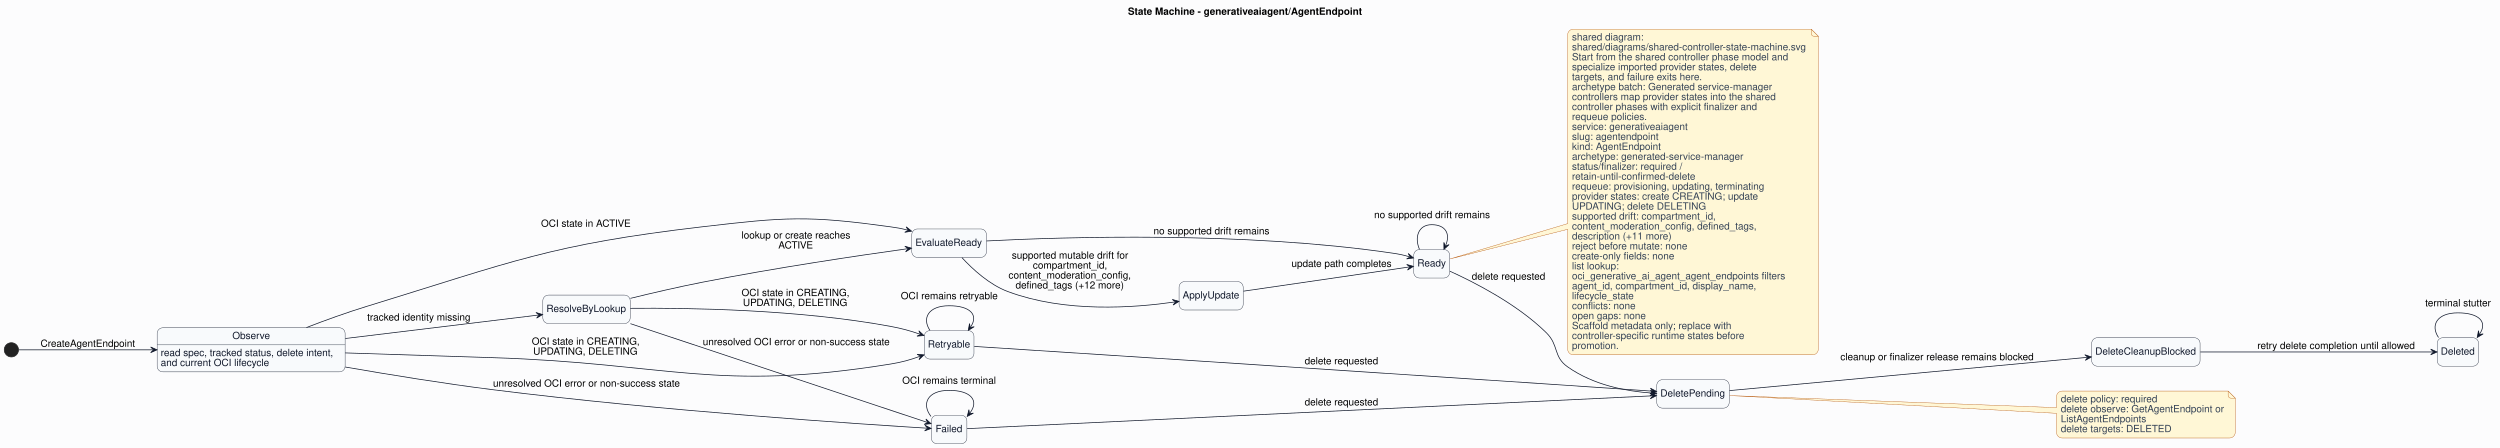
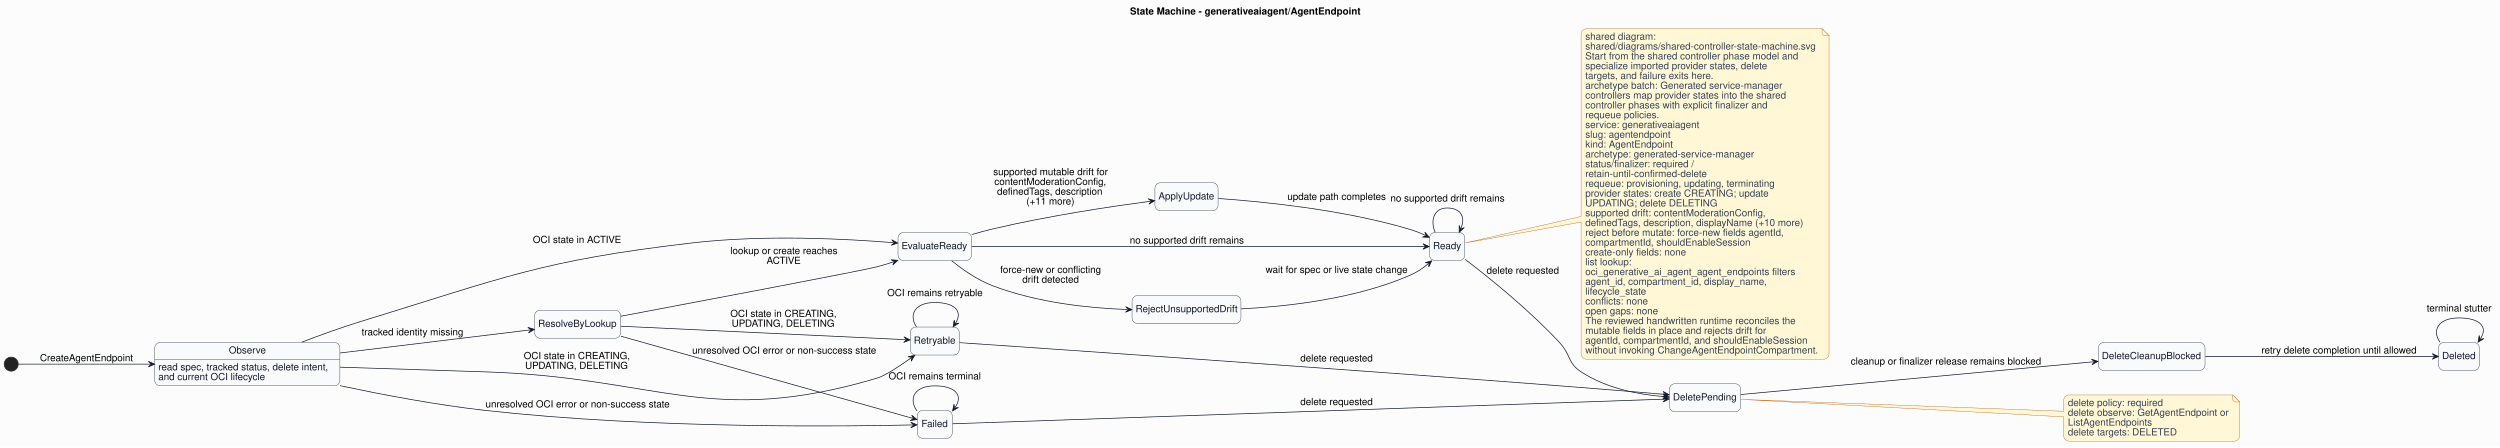
- <svg xmlns="http://www.w3.org/2000/svg" contentStyleType="text/css" data-diagram-type="STATE" height="630px" preserveAspectRatio="none" style="width:3516px;height:630px;background:#FCFCFD;" version="1.1" viewBox="0 0 3516 630" width="3516px" zoomAndPan="magnify">
+ <svg xmlns="http://www.w3.org/2000/svg" contentStyleType="text/css" data-diagram-type="STATE" height="639px" preserveAspectRatio="none" style="width:3570px;height:639px;background:#FCFCFD;" version="1.1" viewBox="0 0 3570 639" width="3570px" zoomAndPan="magnify">
  <defs />
  <g>
-     <rect fill="#FCFCFD" height="630" style="stroke:none;stroke-width:1;" width="3516" x="0" y="0" />
+     <rect fill="#FCFCFD" height="639" style="stroke:none;stroke-width:1;" width="3570" x="0" y="0" />
    <g class="title" data-source-line="10">
-       <text fill="#000000" font-family="Helvetica" font-size="14" font-weight="bold" lengthAdjust="spacing" textLength="329.827" x="1586.264" y="20.78">State Machine - generativeaiagent/AgentEndpoint</text>
+       <text fill="#000000" font-family="Helvetica" font-size="14" font-weight="bold" lengthAdjust="spacing" textLength="329.827" x="1613.569" y="20.78">State Machine - generativeaiagent/AgentEndpoint</text>
    </g>
    <g class="entity" data-qualified-name="observe" id="ent0002">
-       <rect fill="#F8FAFC" height="62" rx="8" ry="8" style="stroke:#0F172A;stroke-width:0.5;" width="264.364" x="221" y="461" />
-       <line style="stroke:#0F172A;stroke-width:0.5;" x1="221" x2="485.364" y1="485" y2="485" />
-       <text fill="#0F172A" font-family="Helvetica" font-size="14" lengthAdjust="spacing" textLength="52.91" x="326.727" y="476.78">Observe</text>
-       <text fill="#0F172A" font-family="Helvetica" font-size="14" lengthAdjust="spacing" textLength="244.364" x="226" y="500.78">read spec, tracked status, delete intent,</text>
-       <text fill="#0F172A" font-family="Helvetica" font-size="14" lengthAdjust="spacing" textLength="153.282" x="226" y="514.78">and current OCI lifecycle</text>
-     </g>
-     <rect fill="#F8FAFC" height="40" rx="8" ry="8" style="stroke:#0F172A;stroke-width:0.5;" width="104.951" x="1282.36" y="322" />
-     <text fill="#0F172A" font-family="Helvetica" font-size="14" lengthAdjust="spacing" textLength="94.951" x="1287.36" y="345.78">EvaluateReady</text>
-     <rect fill="#F8FAFC" height="40" rx="8" ry="8" style="stroke:#0F172A;stroke-width:0.5;" width="50.469" x="1988.32" y="351" />
-     <text fill="#0F172A" font-family="Helvetica" font-size="14" lengthAdjust="spacing" textLength="40.469" x="1993.32" y="374.78">Ready</text>
-     <rect fill="#F8FAFC" height="40" rx="8" ry="8" style="stroke:#0F172A;stroke-width:0.5;" width="69.917" x="1299.88" y="465" />
-     <text fill="#0F172A" font-family="Helvetica" font-size="14" lengthAdjust="spacing" textLength="59.917" x="1304.88" y="488.78">Retryable</text>
-     <rect fill="#F8FAFC" height="40" rx="8" ry="8" style="stroke:#0F172A;stroke-width:0.5;" width="50" x="1309.84" y="584" />
-     <text fill="#0F172A" font-family="Helvetica" font-size="14" lengthAdjust="spacing" textLength="38.131" x="1315.775" y="607.78">Failed</text>
-     <rect fill="#F8FAFC" height="40" rx="8" ry="8" style="stroke:#0F172A;stroke-width:0.5;" width="122.848" x="763.44" y="415" />
-     <text fill="#0F172A" font-family="Helvetica" font-size="14" lengthAdjust="spacing" textLength="112.848" x="768.44" y="438.78">ResolveByLookup</text>
-     <rect fill="#F8FAFC" height="40" rx="8" ry="8" style="stroke:#0F172A;stroke-width:0.5;" width="90.165" x="1658.23" y="396" />
-     <text fill="#0F172A" font-family="Helvetica" font-size="14" lengthAdjust="spacing" textLength="80.165" x="1663.23" y="419.78">ApplyUpdate</text>
-     <rect fill="#F8FAFC" height="40" rx="8" ry="8" style="stroke:#0F172A;stroke-width:0.5;" width="101.848" x="2330.1" y="534" />
-     <text fill="#0F172A" font-family="Helvetica" font-size="14" lengthAdjust="spacing" textLength="91.848" x="2335.1" y="557.78">DeletePending</text>
-     <rect fill="#F8FAFC" height="40" rx="8" ry="8" style="stroke:#0F172A;stroke-width:0.5;" width="58.255" x="3427.64" y="475" />
-     <text fill="#0F172A" font-family="Helvetica" font-size="14" lengthAdjust="spacing" textLength="48.255" x="3432.64" y="498.78">Deleted</text>
-     <rect fill="#F8FAFC" height="40" rx="8" ry="8" style="stroke:#0F172A;stroke-width:0.5;" width="152.427" x="2941.74" y="475" />
-     <text fill="#0F172A" font-family="Helvetica" font-size="14" lengthAdjust="spacing" textLength="142.427" x="2946.74" y="498.78">DeleteCleanupBlocked</text>
-     <g class="start_entity" data-qualified-name=".start." data-source-line="31" id="ent0002">
-       <ellipse cx="16" cy="492" fill="#222222" rx="10" ry="10" style="stroke:#222222;stroke-width:1;" />
-     </g>
-     <g class="entity" data-qualified-name="GMN2" data-source-line="52" id="ent0003">
-       <path d="M2204.78,49 L2204.78,314.48 L2039.1,364.22 L2204.78,322.48 L2204.78,491 A8,8 0 0 0 2212.78,499 L2549.261,499 A8,8 0 0 0 2557.261,491 L2557.261,51 L2547.261,41 L2212.78,41 A8,8 0 0 0 2204.78,49" fill="#FFF7D6" style="stroke:#B45309;stroke-width:0.5;" />
-       <path d="M2547.261,41 L2547.261,47 A4,4 0 0 0 2551.261,51 L2557.261,51 L2547.261,41" fill="#FFF7D6" style="stroke:#B45309;stroke-width:0.5;" />
-       <text fill="#334155" font-family="Helvetica" font-size="14" lengthAdjust="spacing" textLength="101.165" x="2210.78" y="56.78">shared diagram:</text>
-       <text fill="#334155" font-family="Helvetica" font-size="14" lengthAdjust="spacing" textLength="331.481" x="2210.78" y="70.78">shared/diagrams/shared-controller-state-machine.svg</text>
-       <text fill="#334155" font-family="Helvetica" font-size="14" lengthAdjust="spacing" textLength="304.274" x="2210.78" y="84.78">Start from the shared controller phase model and</text>
-       <text fill="#334155" font-family="Helvetica" font-size="14" lengthAdjust="spacing" textLength="261.468" x="2210.78" y="98.78">specialize imported provider states, delete</text>
-       <text fill="#334155" font-family="Helvetica" font-size="14" lengthAdjust="spacing" textLength="184.434" x="2210.78" y="112.78">targets, and failure exits here.</text>
-       <text fill="#334155" font-family="Helvetica" font-size="14" lengthAdjust="spacing" textLength="281.709" x="2210.78" y="126.78">archetype batch: Generated service-manager</text>
-       <text fill="#334155" font-family="Helvetica" font-size="14" lengthAdjust="spacing" textLength="287.923" x="2210.78" y="140.78">controllers map provider states into the shared</text>
-       <text fill="#334155" font-family="Helvetica" font-size="14" lengthAdjust="spacing" textLength="261.461" x="2210.78" y="154.78">controller phases with explicit finalizer and</text>
-       <text fill="#334155" font-family="Helvetica" font-size="14" lengthAdjust="spacing" textLength="105.848" x="2210.78" y="168.78">requeue policies.</text>
-       <text fill="#334155" font-family="Helvetica" font-size="14" lengthAdjust="spacing" textLength="163.434" x="2210.78" y="182.78">service: generativeaiagent</text>
-       <text fill="#334155" font-family="Helvetica" font-size="14" lengthAdjust="spacing" textLength="122.213" x="2210.78" y="196.78">slug: agentendpoint</text>
-       <text fill="#334155" font-family="Helvetica" font-size="14" lengthAdjust="spacing" textLength="125.316" x="2210.78" y="210.78">kind: AgentEndpoint</text>
-       <text fill="#334155" font-family="Helvetica" font-size="14" lengthAdjust="spacing" textLength="241.24" x="2210.78" y="224.78">archetype: generated-service-manager</text>
-       <text fill="#334155" font-family="Helvetica" font-size="14" lengthAdjust="spacing" textLength="156.406" x="2210.78" y="238.78">status/finalizer: required /</text>
-       <text fill="#334155" font-family="Helvetica" font-size="14" lengthAdjust="spacing" textLength="174.303" x="2210.78" y="252.78">retain-until-confirmed-delete</text>
-       <text fill="#334155" font-family="Helvetica" font-size="14" lengthAdjust="spacing" textLength="272.398" x="2210.78" y="266.78">requeue: provisioning, updating, terminating</text>
-       <text fill="#334155" font-family="Helvetica" font-size="14" lengthAdjust="spacing" textLength="265.337" x="2210.78" y="280.78">provider states: create CREATING; update</text>
-       <text fill="#334155" font-family="Helvetica" font-size="14" lengthAdjust="spacing" textLength="192.165" x="2210.78" y="294.78">UPDATING; delete DELETING</text>
-       <text fill="#334155" font-family="Helvetica" font-size="14" lengthAdjust="spacing" textLength="201.544" x="2210.78" y="308.78">supported drift: compartment_id,</text>
-       <text fill="#334155" font-family="Helvetica" font-size="14" lengthAdjust="spacing" textLength="260.743" x="2210.78" y="322.78">content_moderation_config, defined_tags,</text>
-       <text fill="#334155" font-family="Helvetica" font-size="14" lengthAdjust="spacing" textLength="140.451" x="2210.78" y="336.78">description (+11 more)</text>
-       <text fill="#334155" font-family="Helvetica" font-size="14" lengthAdjust="spacing" textLength="163.434" x="2210.78" y="350.78">reject before mutate: none</text>
-       <text fill="#334155" font-family="Helvetica" font-size="14" lengthAdjust="spacing" textLength="144.751" x="2210.78" y="364.78">create-only fields: none</text>
-       <text fill="#334155" font-family="Helvetica" font-size="14" lengthAdjust="spacing" textLength="66.144" x="2210.78" y="378.78">list lookup:</text>
-       <text fill="#334155" font-family="Helvetica" font-size="14" lengthAdjust="spacing" textLength="301.226" x="2210.78" y="392.78">oci_generative_ai_agent_agent_endpoints filters</text>
-       <text fill="#334155" font-family="Helvetica" font-size="14" lengthAdjust="spacing" textLength="259.93" x="2210.78" y="406.78">agent_id, compartment_id, display_name,</text>
-       <text fill="#334155" font-family="Helvetica" font-size="14" lengthAdjust="spacing" textLength="87.931" x="2210.78" y="420.78">lifecycle_state</text>
-       <text fill="#334155" font-family="Helvetica" font-size="14" lengthAdjust="spacing" textLength="89.496" x="2210.78" y="434.78">conflicts: none</text>
-       <text fill="#334155" font-family="Helvetica" font-size="14" lengthAdjust="spacing" textLength="104.316" x="2210.78" y="448.78">open gaps: none</text>
-       <text fill="#334155" font-family="Helvetica" font-size="14" lengthAdjust="spacing" textLength="224.902" x="2210.78" y="462.78">Scaffold metadata only; replace with</text>
-       <text fill="#334155" font-family="Helvetica" font-size="14" lengthAdjust="spacing" textLength="244.323" x="2210.78" y="476.78">controller-specific runtime states before</text>
-       <text fill="#334155" font-family="Helvetica" font-size="14" lengthAdjust="spacing" textLength="66.144" x="2210.78" y="490.78">promotion.</text>
-     </g>
-     <g class="entity" data-qualified-name="GMN5" data-source-line="86" id="ent0006">
-       <path d="M2892.27,558 L2892.27,573.29 L2432.38,556.3 L2892.27,581.29 L2892.27,608 A8,8 0 0 0 2900.27,616 L3135.648,616 A8,8 0 0 0 3143.648,608 L3143.648,560 L3133.648,550 L2900.27,550 A8,8 0 0 0 2892.27,558" fill="#FFF7D6" style="stroke:#B45309;stroke-width:0.5;" />
-       <path d="M3133.648,550 L3133.648,556 A4,4 0 0 0 3137.648,560 L3143.648,560 L3133.648,550" fill="#FFF7D6" style="stroke:#B45309;stroke-width:0.5;" />
-       <text fill="#334155" font-family="Helvetica" font-size="14" lengthAdjust="spacing" textLength="136.972" x="2898.27" y="565.78">delete policy: required</text>
-       <text fill="#334155" font-family="Helvetica" font-size="14" lengthAdjust="spacing" textLength="230.378" x="2898.27" y="579.78">delete observe: GetAgentEndpoint or</text>
-       <text fill="#334155" font-family="Helvetica" font-size="14" lengthAdjust="spacing" textLength="120.641" x="2898.27" y="593.78">ListAgentEndpoints</text>
-       <text fill="#334155" font-family="Helvetica" font-size="14" lengthAdjust="spacing" textLength="157.185" x="2898.27" y="607.78">delete targets: DELETED</text>
-     </g>
-     <g class="link" data-entity-1="ent0002" data-entity-2="ent0002" data-link-type="dependency" data-source-line="31" id="lnk3">
-       <path d="M26.31,492 C54.76,492 137.26,492 214.87,492" fill="none" id="*start*-to-observe" style="stroke:#0F172A;stroke-width:1;" />
-       <polygon fill="#0F172A" points="220.87,492,211.87,488,215.87,492,211.87,496,220.87,492" style="stroke:#0F172A;stroke-width:1;" />
-       <text fill="#000000" font-family="Helvetica" font-size="14" lengthAdjust="spacing" textLength="133.875" x="57" y="487.78">CreateAgentEndpoint</text>
-     </g>
-     <g class="link" data-entity-1="ent0002" data-entity-2="ent0007" data-link-type="dependency" data-source-line="32" id="lnk4">
-       <path d="M485.64,476.05 C576.55,465.01 687.334,451.573 757.184,443.093" fill="none" id="observe-to-resolve_by_lookup" style="stroke:#0F172A;stroke-width:1;" />
-       <polygon fill="#0F172A" points="763.14,442.37,753.723,439.484,758.176,442.973,754.688,447.425,763.14,442.37" style="stroke:#0F172A;stroke-width:1;" />
-       <text fill="#000000" font-family="Helvetica" font-size="14" lengthAdjust="spacing" textLength="145.503" x="516.36" y="450.84">tracked identity missing</text>
-     </g>
-     <g class="link" data-entity-1="ent0007" data-entity-2="ent0003" data-link-type="dependency" data-source-line="33" id="lnk5">
-       <path d="M886.6,419.59 C916.78,412.22 953.87,403.59 987.36,397 C1091.35,376.54 1208.098,359.318 1276.027,349.848" fill="none" id="resolve_by_lookup-to-evaluate_ready" style="stroke:#0F172A;stroke-width:1;" />
-       <polygon fill="#0F172A" points="1281.97,349.02,1272.504,346.301,1277.018,349.71,1273.609,354.224,1281.97,349.02" style="stroke:#0F172A;stroke-width:1;" />
-       <text fill="#000000" font-family="Helvetica" font-size="14" lengthAdjust="spacing" textLength="154.089" x="1042.86" y="335.5">lookup or create reaches</text>
-       <text fill="#000000" font-family="Helvetica" font-size="14" lengthAdjust="spacing" textLength="50.565" x="1094.622" y="349.5">ACTIVE</text>
-     </g>
-     <g class="link" data-entity-1="ent0007" data-entity-2="ent0005" data-link-type="dependency" data-source-line="34" id="lnk6">
-       <path d="M886.47,433.63 C969.68,432.83 1123.64,435.24 1252.36,459 C1268.13,461.91 1279.424,465.046 1293.764,469.956" fill="none" id="resolve_by_lookup-to-retryable" style="stroke:#0F172A;stroke-width:1;" />
-       <polygon fill="#0F172A" points="1299.44,471.9,1292.221,465.2,1294.71,470.28,1289.63,472.769,1299.44,471.9" style="stroke:#0F172A;stroke-width:1;" />
-       <text fill="#000000" font-family="Helvetica" font-size="14" lengthAdjust="spacing" textLength="154.034" x="1042.86" y="416.35">OCI state in CREATING,</text>
-       <text fill="#000000" font-family="Helvetica" font-size="14" lengthAdjust="spacing" textLength="150.131" x="1044.812" y="430.35">UPDATING, DELETING</text>
-     </g>
-     <g class="link" data-entity-1="ent0007" data-entity-2="ent0006" data-link-type="dependency" data-source-line="35" id="lnk7">
-       <path d="M886.63,455.22 C998.69,492.5 1227.667,568.676 1303.757,593.996" fill="none" id="resolve_by_lookup-to-failed" style="stroke:#0F172A;stroke-width:1;" />
-       <polygon fill="#0F172A" points="1309.45,595.89,1302.173,589.253,1304.706,594.311,1299.647,596.844,1309.45,595.89" style="stroke:#0F172A;stroke-width:1;" />
-       <text fill="#000000" font-family="Helvetica" font-size="14" lengthAdjust="spacing" textLength="263.778" x="988.36" y="485.44">unresolved OCI error or non-success state</text>
-     </g>
-     <g class="link" data-entity-1="ent0002" data-entity-2="ent0003" data-link-type="dependency" data-source-line="36" id="lnk8">
-       <path d="M430.96,460.64 C457.45,450.43 487.47,439.55 515.36,431 C721.5,367.82 773.22,344.06 987.36,319 C1104.34,305.31 1135.7,302.85 1252.36,319 C1262.12,320.35 1266.542,321.063 1276.332,323.603" fill="none" id="observe-to-evaluate_ready" style="stroke:#0F172A;stroke-width:1;" />
-       <polygon fill="#0F172A" points="1282.14,325.11,1274.433,318.978,1277.3,323.854,1272.424,326.722,1282.14,325.11" style="stroke:#0F172A;stroke-width:1;" />
-       <text fill="#000000" font-family="Helvetica" font-size="14" lengthAdjust="spacing" textLength="128.372" x="760.86" y="318.95">OCI state in ACTIVE</text>
-     </g>
-     <g class="link" data-entity-1="ent0002" data-entity-2="ent0005" data-link-type="dependency" data-source-line="37" id="lnk9">
-       <path d="M485.47,496.33 C548.11,498.38 624.11,500.85 692.36,503 C941.16,510.84 1006.62,551.66 1252.36,512 C1268.25,509.44 1279.595,506.264 1293.915,501.104" fill="none" id="observe-to-retryable" style="stroke:#0F172A;stroke-width:1;" />
-       <polygon fill="#0F172A" points="1299.56,499.07,1289.737,498.358,1294.856,500.765,1292.449,505.884,1299.56,499.07" style="stroke:#0F172A;stroke-width:1;" />
-       <text fill="#000000" font-family="Helvetica" font-size="14" lengthAdjust="spacing" textLength="154.034" x="747.86" y="484.78">OCI state in CREATING,</text>
-       <text fill="#000000" font-family="Helvetica" font-size="14" lengthAdjust="spacing" textLength="150.131" x="749.812" y="498.78">UPDATING, DELETING</text>
-     </g>
-     <g class="link" data-entity-1="ent0002" data-entity-2="ent0006" data-link-type="dependency" data-source-line="38" id="lnk10">
-       <path d="M485.53,516.17 C548.02,527.04 623.87,539.35 692.36,548 C932.21,578.28 1218.591,596.994 1303.601,602.194" fill="none" id="observe-to-failed" style="stroke:#0F172A;stroke-width:1;" />
-       <polygon fill="#0F172A" points="1309.59,602.56,1300.851,598.018,1304.599,602.255,1300.363,606.003,1309.59,602.56" style="stroke:#0F172A;stroke-width:1;" />
-       <text fill="#000000" font-family="Helvetica" font-size="14" lengthAdjust="spacing" textLength="263.778" x="693.36" y="543.78">unresolved OCI error or non-success state</text>
-     </g>
-     <g class="link" data-entity-1="ent0003" data-entity-2="ent0008" data-link-type="dependency" data-source-line="39" id="lnk11">
-       <path d="M1352.87,362.34 C1367.91,378.63 1391.43,400.31 1417.32,410 C1497.96,440.2 1594.701,432.975 1652.211,424.695" fill="none" id="evaluate_ready-to-apply_update" style="stroke:#0F172A;stroke-width:1;" />
-       <polygon fill="#0F172A" points="1658.15,423.84,1648.672,421.163,1653.201,424.553,1649.812,429.082,1658.15,423.84" style="stroke:#0F172A;stroke-width:1;" />
-       <text fill="#000000" font-family="Helvetica" font-size="14" lengthAdjust="spacing" textLength="163.42" x="1423.003" y="363.78">supported mutable drift for</text>
-       <text fill="#000000" font-family="Helvetica" font-size="14" lengthAdjust="spacing" textLength="104.269" x="1452.578" y="377.78">compartment_id,</text>
-       <text fill="#000000" font-family="Helvetica" font-size="14" lengthAdjust="spacing" textLength="172.785" x="1418.32" y="391.78">content_moderation_config,</text>
-       <text fill="#000000" font-family="Helvetica" font-size="14" lengthAdjust="spacing" textLength="152.927" x="1428.249" y="405.78">defined_tags (+12 more)</text>
-     </g>
-     <g class="link" data-entity-1="ent0008" data-entity-2="ent0004" data-link-type="dependency" data-source-line="40" id="lnk12">
-       <path d="M1748.81,409.5 C1814.66,399.89 1929.943,383.056 1981.903,375.476" fill="none" id="apply_update-to-ready" style="stroke:#0F172A;stroke-width:1;" />
-       <polygon fill="#0F172A" points="1987.84,374.61,1978.357,371.951,1982.892,375.332,1979.512,379.867,1987.84,374.61" style="stroke:#0F172A;stroke-width:1;" />
-       <text fill="#000000" font-family="Helvetica" font-size="14" lengthAdjust="spacing" textLength="141.654" x="1816.32" y="375.39">update path completes</text>
-     </g>
-     <g class="link" data-entity-1="ent0003" data-entity-2="ent0004" data-link-type="dependency" data-source-line="41" id="lnk13">
-       <path d="M1387.44,338.88 C1494.53,333.35 1748.44,325.1 1958.32,356 C1968.17,357.45 1973.031,358.446 1982.231,361.136" fill="none" id="evaluate_ready-to-ready" style="stroke:#0F172A;stroke-width:1;" />
-       <polygon fill="#0F172A" points="1987.99,362.82,1980.474,356.455,1983.191,361.417,1978.229,364.134,1987.99,362.82" style="stroke:#0F172A;stroke-width:1;" />
-       <text fill="#000000" font-family="Helvetica" font-size="14" lengthAdjust="spacing" textLength="162.641" x="1622.32" y="329.52">no supported drift remains</text>
-     </g>
-     <g class="link" data-entity-1="ent0004" data-entity-2="ent0004" data-link-type="dependency" data-source-line="42" id="lnk14">
-       <path d="M1996.35,350.69 C1989,333.73 1994.74,316 2013.55,316 C2032.36,316 2040.486,328.225 2033.136,345.185" fill="none" id="ready-to-ready" style="stroke:#0F172A;stroke-width:1;" />
-       <polygon fill="#0F172A" points="2030.75,350.69,2037.999,344.023,2032.738,346.102,2030.659,340.842,2030.75,350.69" style="stroke:#0F172A;stroke-width:1;" />
-       <text fill="#000000" font-family="Helvetica" font-size="14" lengthAdjust="spacing" textLength="162.641" x="1932.55" y="306.78">no supported drift remains</text>
-     </g>
-     <g class="link" data-entity-1="ent0005" data-entity-2="ent0005" data-link-type="dependency" data-source-line="43" id="lnk15">
-       <path d="M1307.91,464.69 C1296.4,447.73 1305.38,430 1334.84,430 C1364.3,430 1376.649,442.765 1365.139,459.725" fill="none" id="retryable-to-retryable" style="stroke:#0F172A;stroke-width:1;" />
-       <polygon fill="#0F172A" points="1361.77,464.69,1370.134,459.489,1364.578,460.553,1363.514,454.997,1361.77,464.69" style="stroke:#0F172A;stroke-width:1;" />
-       <text fill="#000000" font-family="Helvetica" font-size="14" lengthAdjust="spacing" textLength="136.931" x="1266.84" y="420.78">OCI remains retryable</text>
-     </g>
-     <g class="link" data-entity-1="ent0006" data-entity-2="ent0006" data-link-type="dependency" data-source-line="44" id="lnk16">
-       <path d="M1309.36,585.69 C1295.73,568.15 1304.22,549 1334.84,549 C1365.46,549 1377.632,563.412 1364.002,580.952" fill="none" id="failed-to-failed" style="stroke:#0F172A;stroke-width:1;" />
-       <polygon fill="#0F172A" points="1360.32,585.69,1369.001,581.038,1363.388,581.742,1362.684,576.129,1360.32,585.69" style="stroke:#0F172A;stroke-width:1;" />
-       <text fill="#000000" font-family="Helvetica" font-size="14" lengthAdjust="spacing" textLength="132.255" x="1268.84" y="539.78">OCI remains terminal</text>
-     </g>
-     <g class="link" data-entity-1="ent0004" data-entity-2="ent0009" data-link-type="dependency" data-source-line="45" id="lnk17">
-       <path d="M2039.2,381.47 C2072.89,396.69 2133.8,427.59 2174.78,468 C2192.7,485.66 2184.21,501.53 2204.78,516 C2241.45,541.79 2286.336,550.149 2323.816,552.909" fill="none" id="ready-to-delete_pending" style="stroke:#0F172A;stroke-width:1;" />
-       <polygon fill="#0F172A" points="2329.8,553.35,2321.118,548.7,2324.814,552.983,2320.53,556.678,2329.8,553.35" style="stroke:#0F172A;stroke-width:1;" />
-       <text fill="#000000" font-family="Helvetica" font-size="14" lengthAdjust="spacing" textLength="104.303" x="2069.78" y="393.36">delete requested</text>
-     </g>
-     <g class="link" data-entity-1="ent0005" data-entity-2="ent0009" data-link-type="dependency" data-source-line="46" id="lnk18">
-       <path d="M1370.2,487.22 C1484.51,494.61 1862.39,519.11 2174.78,540 C2227.7,543.54 2282.304,547.268 2323.854,550.128" fill="none" id="retryable-to-delete_pending" style="stroke:#0F172A;stroke-width:1;" />
-       <polygon fill="#0F172A" points="2329.84,550.54,2321.136,545.931,2324.852,550.197,2320.587,553.913,2329.84,550.54" style="stroke:#0F172A;stroke-width:1;" />
-       <text fill="#000000" font-family="Helvetica" font-size="14" lengthAdjust="spacing" textLength="104.303" x="1834.82" y="512.33">delete requested</text>
-     </g>
-     <g class="link" data-entity-1="ent0006" data-entity-2="ent0009" data-link-type="dependency" data-source-line="47" id="lnk19">
-       <path d="M1360.11,602.84 C1494,596.43 2137.057,565.637 2323.727,556.697" fill="none" id="failed-to-delete_pending" style="stroke:#0F172A;stroke-width:1;" />
-       <polygon fill="#0F172A" points="2329.72,556.41,2320.539,552.845,2324.726,556.649,2320.922,560.836,2329.72,556.41" style="stroke:#0F172A;stroke-width:1;" />
-       <text fill="#000000" font-family="Helvetica" font-size="14" lengthAdjust="spacing" textLength="104.303" x="1834.82" y="570.19">delete requested</text>
-     </g>
-     <g class="link" data-entity-1="ent0009" data-entity-2="ent0011" data-link-type="dependency" data-source-line="48" id="lnk20">
-       <path d="M2432.38,549.32 C2543.47,539 2804.126,514.775 2935.376,502.585" fill="none" id="delete_pending-to-delete_cleanup_blocked" style="stroke:#0F172A;stroke-width:1;" />
-       <polygon fill="#0F172A" points="2941.35,502.03,2932.019,498.879,2936.371,502.492,2932.758,506.845,2941.35,502.03" style="stroke:#0F172A;stroke-width:1;" />
-       <text fill="#000000" font-family="Helvetica" font-size="14" lengthAdjust="spacing" textLength="273.144" x="2588.27" y="506.6">cleanup or finalizer release remains blocked</text>
-     </g>
-     <g class="link" data-entity-1="ent0011" data-entity-2="ent0010" data-link-type="dependency" data-source-line="49" id="lnk21">
-       <path d="M3094.54,495 C3193.19,495 3355.07,495 3421.5,495" fill="none" id="delete_cleanup_blocked-to-deleted" style="stroke:#0F172A;stroke-width:1;" />
-       <polygon fill="#0F172A" points="3427.5,495,3418.5,491,3422.5,495,3418.5,499,3427.5,495" style="stroke:#0F172A;stroke-width:1;" />
-       <text fill="#000000" font-family="Helvetica" font-size="14" lengthAdjust="spacing" textLength="222.565" x="3174.64" y="490.78">retry delete completion until allowed</text>
-     </g>
-     <g class="link" data-entity-1="ent0010" data-entity-2="ent0010" data-link-type="dependency" data-source-line="50" id="lnk22">
-       <path d="M3429.58,474.69 C3417.96,457.73 3427.02,440 3456.77,440 C3486.52,440 3498.971,452.78 3487.351,469.74" fill="none" id="deleted-to-deleted" style="stroke:#0F172A;stroke-width:1;" />
-       <polygon fill="#0F172A" points="3483.96,474.69,3492.347,469.526,3486.786,470.565,3485.747,465.005,3483.96,474.69" style="stroke:#0F172A;stroke-width:1;" />
-       <text fill="#000000" font-family="Helvetica" font-size="14" lengthAdjust="spacing" textLength="92.586" x="3410.77" y="430.78">terminal stutter</text>
+       <rect fill="#F8FAFC" height="62" rx="8" ry="8" style="stroke:#0F172A;stroke-width:0.5;" width="264.364" x="221" y="489" />
+       <line style="stroke:#0F172A;stroke-width:0.5;" x1="221" x2="485.364" y1="513" y2="513" />
+       <text fill="#0F172A" font-family="Helvetica" font-size="14" lengthAdjust="spacing" textLength="52.91" x="326.727" y="504.78">Observe</text>
+       <text fill="#0F172A" font-family="Helvetica" font-size="14" lengthAdjust="spacing" textLength="244.364" x="226" y="528.78">read spec, tracked status, delete intent,</text>
+       <text fill="#0F172A" font-family="Helvetica" font-size="14" lengthAdjust="spacing" textLength="153.282" x="226" y="542.78">and current OCI lifecycle</text>
+     </g>
+     <rect fill="#F8FAFC" height="40" rx="8" ry="8" style="stroke:#0F172A;stroke-width:0.5;" width="104.951" x="1282.36" y="332" />
+     <text fill="#0F172A" font-family="Helvetica" font-size="14" lengthAdjust="spacing" textLength="94.951" x="1287.36" y="355.78">EvaluateReady</text>
+     <rect fill="#F8FAFC" height="40" rx="8" ry="8" style="stroke:#0F172A;stroke-width:0.5;" width="50.469" x="2041.32" y="332" />
+     <text fill="#0F172A" font-family="Helvetica" font-size="14" lengthAdjust="spacing" textLength="40.469" x="2046.32" y="355.78">Ready</text>
+     <rect fill="#F8FAFC" height="40" rx="8" ry="8" style="stroke:#0F172A;stroke-width:0.5;" width="69.917" x="1299.88" y="467" />
+     <text fill="#0F172A" font-family="Helvetica" font-size="14" lengthAdjust="spacing" textLength="59.917" x="1304.88" y="490.78">Retryable</text>
+     <rect fill="#F8FAFC" height="40" rx="8" ry="8" style="stroke:#0F172A;stroke-width:0.5;" width="50" x="1309.84" y="586" />
+     <text fill="#0F172A" font-family="Helvetica" font-size="14" lengthAdjust="spacing" textLength="38.131" x="1315.775" y="609.78">Failed</text>
+     <rect fill="#F8FAFC" height="40" rx="8" ry="8" style="stroke:#0F172A;stroke-width:0.5;" width="122.848" x="763.44" y="443" />
+     <text fill="#0F172A" font-family="Helvetica" font-size="14" lengthAdjust="spacing" textLength="112.848" x="768.44" y="466.78">ResolveByLookup</text>
+     <rect fill="#F8FAFC" height="40" rx="8" ry="8" style="stroke:#0F172A;stroke-width:0.5;" width="155.51" x="1616.56" y="422" />
+     <text fill="#0F172A" font-family="Helvetica" font-size="14" lengthAdjust="spacing" textLength="145.51" x="1621.56" y="445.78">RejectUnsupportedDrift</text>
+     <rect fill="#F8FAFC" height="40" rx="8" ry="8" style="stroke:#0F172A;stroke-width:0.5;" width="90.165" x="1649.23" y="261" />
+     <text fill="#0F172A" font-family="Helvetica" font-size="14" lengthAdjust="spacing" textLength="80.165" x="1654.23" y="284.78">ApplyUpdate</text>
+     <rect fill="#F8FAFC" height="40" rx="8" ry="8" style="stroke:#0F172A;stroke-width:0.5;" width="101.848" x="2383.91" y="548" />
+     <text fill="#0F172A" font-family="Helvetica" font-size="14" lengthAdjust="spacing" textLength="91.848" x="2388.91" y="571.78">DeletePending</text>
+     <rect fill="#F8FAFC" height="40" rx="8" ry="8" style="stroke:#0F172A;stroke-width:0.5;" width="58.255" x="3482.26" y="489" />
+     <text fill="#0F172A" font-family="Helvetica" font-size="14" lengthAdjust="spacing" textLength="48.255" x="3487.26" y="512.78">Deleted</text>
+     <rect fill="#F8FAFC" height="40" rx="8" ry="8" style="stroke:#0F172A;stroke-width:0.5;" width="152.427" x="2996.35" y="489" />
+     <text fill="#0F172A" font-family="Helvetica" font-size="14" lengthAdjust="spacing" textLength="142.427" x="3001.35" y="512.78">DeleteCleanupBlocked</text>
+     <g class="start_entity" data-qualified-name=".start." data-source-line="32" id="ent0002">
+       <ellipse cx="16" cy="520" fill="#222222" rx="10" ry="10" style="stroke:#222222;stroke-width:1;" />
+     </g>
+     <g class="entity" data-qualified-name="GMN2" data-source-line="55" id="ent0003">
+       <path d="M2257.78,49 L2257.78,309.09 L2092.15,346.96 L2257.78,317.09 L2257.78,505 A8,8 0 0 0 2265.78,513 L2603.875,513 A8,8 0 0 0 2611.875,505 L2611.875,51 L2601.875,41 L2265.78,41 A8,8 0 0 0 2257.78,49" fill="#FFF7D6" style="stroke:#B45309;stroke-width:0.5;" />
+       <path d="M2601.875,41 L2601.875,47 A4,4 0 0 0 2605.875,51 L2611.875,51 L2601.875,41" fill="#FFF7D6" style="stroke:#B45309;stroke-width:0.5;" />
+       <text fill="#334155" font-family="Helvetica" font-size="14" lengthAdjust="spacing" textLength="101.165" x="2263.78" y="56.78">shared diagram:</text>
+       <text fill="#334155" font-family="Helvetica" font-size="14" lengthAdjust="spacing" textLength="331.481" x="2263.78" y="70.78">shared/diagrams/shared-controller-state-machine.svg</text>
+       <text fill="#334155" font-family="Helvetica" font-size="14" lengthAdjust="spacing" textLength="304.274" x="2263.78" y="84.78">Start from the shared controller phase model and</text>
+       <text fill="#334155" font-family="Helvetica" font-size="14" lengthAdjust="spacing" textLength="261.468" x="2263.78" y="98.78">specialize imported provider states, delete</text>
+       <text fill="#334155" font-family="Helvetica" font-size="14" lengthAdjust="spacing" textLength="184.434" x="2263.78" y="112.78">targets, and failure exits here.</text>
+       <text fill="#334155" font-family="Helvetica" font-size="14" lengthAdjust="spacing" textLength="281.709" x="2263.78" y="126.78">archetype batch: Generated service-manager</text>
+       <text fill="#334155" font-family="Helvetica" font-size="14" lengthAdjust="spacing" textLength="287.923" x="2263.78" y="140.78">controllers map provider states into the shared</text>
+       <text fill="#334155" font-family="Helvetica" font-size="14" lengthAdjust="spacing" textLength="261.461" x="2263.78" y="154.78">controller phases with explicit finalizer and</text>
+       <text fill="#334155" font-family="Helvetica" font-size="14" lengthAdjust="spacing" textLength="105.848" x="2263.78" y="168.78">requeue policies.</text>
+       <text fill="#334155" font-family="Helvetica" font-size="14" lengthAdjust="spacing" textLength="163.434" x="2263.78" y="182.78">service: generativeaiagent</text>
+       <text fill="#334155" font-family="Helvetica" font-size="14" lengthAdjust="spacing" textLength="122.213" x="2263.78" y="196.78">slug: agentendpoint</text>
+       <text fill="#334155" font-family="Helvetica" font-size="14" lengthAdjust="spacing" textLength="125.316" x="2263.78" y="210.78">kind: AgentEndpoint</text>
+       <text fill="#334155" font-family="Helvetica" font-size="14" lengthAdjust="spacing" textLength="241.24" x="2263.78" y="224.78">archetype: generated-service-manager</text>
+       <text fill="#334155" font-family="Helvetica" font-size="14" lengthAdjust="spacing" textLength="156.406" x="2263.78" y="238.78">status/finalizer: required /</text>
+       <text fill="#334155" font-family="Helvetica" font-size="14" lengthAdjust="spacing" textLength="174.303" x="2263.78" y="252.78">retain-until-confirmed-delete</text>
+       <text fill="#334155" font-family="Helvetica" font-size="14" lengthAdjust="spacing" textLength="272.398" x="2263.78" y="266.78">requeue: provisioning, updating, terminating</text>
+       <text fill="#334155" font-family="Helvetica" font-size="14" lengthAdjust="spacing" textLength="265.337" x="2263.78" y="280.78">provider states: create CREATING; update</text>
+       <text fill="#334155" font-family="Helvetica" font-size="14" lengthAdjust="spacing" textLength="192.165" x="2263.78" y="294.78">UPDATING; delete DELETING</text>
+       <text fill="#334155" font-family="Helvetica" font-size="14" lengthAdjust="spacing" textLength="257.599" x="2263.78" y="308.78">supported drift: contentModerationConfig,</text>
+       <text fill="#334155" font-family="Helvetica" font-size="14" lengthAdjust="spacing" textLength="313.988" x="2263.78" y="322.78">definedTags, description, displayName (+10 more)</text>
+       <text fill="#334155" font-family="Helvetica" font-size="14" lengthAdjust="spacing" textLength="284.819" x="2263.78" y="336.78">reject before mutate: force-new fields agentId,</text>
+       <text fill="#334155" font-family="Helvetica" font-size="14" lengthAdjust="spacing" textLength="235.806" x="2263.78" y="350.78">compartmentId, shouldEnableSession</text>
+       <text fill="#334155" font-family="Helvetica" font-size="14" lengthAdjust="spacing" textLength="144.751" x="2263.78" y="364.78">create-only fields: none</text>
+       <text fill="#334155" font-family="Helvetica" font-size="14" lengthAdjust="spacing" textLength="66.144" x="2263.78" y="378.78">list lookup:</text>
+       <text fill="#334155" font-family="Helvetica" font-size="14" lengthAdjust="spacing" textLength="301.226" x="2263.78" y="392.78">oci_generative_ai_agent_agent_endpoints filters</text>
+       <text fill="#334155" font-family="Helvetica" font-size="14" lengthAdjust="spacing" textLength="259.93" x="2263.78" y="406.78">agent_id, compartment_id, display_name,</text>
+       <text fill="#334155" font-family="Helvetica" font-size="14" lengthAdjust="spacing" textLength="87.931" x="2263.78" y="420.78">lifecycle_state</text>
+       <text fill="#334155" font-family="Helvetica" font-size="14" lengthAdjust="spacing" textLength="89.496" x="2263.78" y="434.78">conflicts: none</text>
+       <text fill="#334155" font-family="Helvetica" font-size="14" lengthAdjust="spacing" textLength="104.316" x="2263.78" y="448.78">open gaps: none</text>
+       <text fill="#334155" font-family="Helvetica" font-size="14" lengthAdjust="spacing" textLength="301.15" x="2263.78" y="462.78">The reviewed handwritten runtime reconciles the</text>
+       <text fill="#334155" font-family="Helvetica" font-size="14" lengthAdjust="spacing" textLength="258.351" x="2263.78" y="476.78">mutable fields in place and rejects drift for</text>
+       <text fill="#334155" font-family="Helvetica" font-size="14" lengthAdjust="spacing" textLength="317.543" x="2263.78" y="490.78">agentId, compartmentId, and shouldEnableSession</text>
+       <text fill="#334155" font-family="Helvetica" font-size="14" lengthAdjust="spacing" textLength="333.095" x="2263.78" y="504.78">without invoking ChangeAgentEndpointCompartment.</text>
+     </g>
+     <g class="entity" data-qualified-name="GMN5" data-source-line="90" id="ent0006">
+       <path d="M2946.88,572 L2946.88,587.3 L2486.25,570.3 L2946.88,595.3 L2946.88,622 A8,8 0 0 0 2954.88,630 L3190.258,630 A8,8 0 0 0 3198.258,622 L3198.258,574 L3188.258,564 L2954.88,564 A8,8 0 0 0 2946.88,572" fill="#FFF7D6" style="stroke:#B45309;stroke-width:0.5;" />
+       <path d="M3188.258,564 L3188.258,570 A4,4 0 0 0 3192.258,574 L3198.258,574 L3188.258,564" fill="#FFF7D6" style="stroke:#B45309;stroke-width:0.5;" />
+       <text fill="#334155" font-family="Helvetica" font-size="14" lengthAdjust="spacing" textLength="136.972" x="2952.88" y="579.78">delete policy: required</text>
+       <text fill="#334155" font-family="Helvetica" font-size="14" lengthAdjust="spacing" textLength="230.378" x="2952.88" y="593.78">delete observe: GetAgentEndpoint or</text>
+       <text fill="#334155" font-family="Helvetica" font-size="14" lengthAdjust="spacing" textLength="120.641" x="2952.88" y="607.78">ListAgentEndpoints</text>
+       <text fill="#334155" font-family="Helvetica" font-size="14" lengthAdjust="spacing" textLength="157.185" x="2952.88" y="621.78">delete targets: DELETED</text>
+     </g>
+     <g class="link" data-entity-1="ent0002" data-entity-2="ent0002" data-link-type="dependency" data-source-line="32" id="lnk3">
+       <path d="M26.31,520 C54.76,520 137.26,520 214.87,520" fill="none" id="*start*-to-observe" style="stroke:#0F172A;stroke-width:1;" />
+       <polygon fill="#0F172A" points="220.87,520,211.87,516,215.87,520,211.87,524,220.87,520" style="stroke:#0F172A;stroke-width:1;" />
+       <text fill="#000000" font-family="Helvetica" font-size="14" lengthAdjust="spacing" textLength="133.875" x="57" y="515.78">CreateAgentEndpoint</text>
+     </g>
+     <g class="link" data-entity-1="ent0002" data-entity-2="ent0007" data-link-type="dependency" data-source-line="33" id="lnk4">
+       <path d="M485.64,504.05 C576.55,493.01 687.334,479.573 757.184,471.093" fill="none" id="observe-to-resolve_by_lookup" style="stroke:#0F172A;stroke-width:1;" />
+       <polygon fill="#0F172A" points="763.14,470.37,753.723,467.484,758.176,470.973,754.688,475.425,763.14,470.37" style="stroke:#0F172A;stroke-width:1;" />
+       <text fill="#000000" font-family="Helvetica" font-size="14" lengthAdjust="spacing" textLength="145.503" x="516.36" y="478.84">tracked identity missing</text>
+     </g>
+     <g class="link" data-entity-1="ent0007" data-entity-2="ent0003" data-link-type="dependency" data-source-line="34" id="lnk5">
+       <path d="M886.57,451.58 C1000.1,430.19 1234.77,385.79 1252.36,381 C1262.07,378.36 1266.604,377.054 1276.384,373.704" fill="none" id="resolve_by_lookup-to-evaluate_ready" style="stroke:#0F172A;stroke-width:1;" />
+       <polygon fill="#0F172A" points="1282.06,371.76,1272.249,370.892,1277.33,373.38,1274.842,378.461,1282.06,371.76" style="stroke:#0F172A;stroke-width:1;" />
+       <text fill="#000000" font-family="Helvetica" font-size="14" lengthAdjust="spacing" textLength="154.089" x="1042.86" y="362.78">lookup or create reaches</text>
+       <text fill="#000000" font-family="Helvetica" font-size="14" lengthAdjust="spacing" textLength="50.565" x="1094.622" y="376.78">ACTIVE</text>
+     </g>
+     <g class="link" data-entity-1="ent0007" data-entity-2="ent0005" data-link-type="dependency" data-source-line="35" id="lnk6">
+       <path d="M886.63,465.87 C994.21,470.95 1208.807,481.097 1293.597,485.097" fill="none" id="resolve_by_lookup-to-retryable" style="stroke:#0F172A;stroke-width:1;" />
+       <polygon fill="#0F172A" points="1299.59,485.38,1290.789,480.96,1294.596,485.144,1290.411,488.951,1299.59,485.38" style="stroke:#0F172A;stroke-width:1;" />
+       <text fill="#000000" font-family="Helvetica" font-size="14" lengthAdjust="spacing" textLength="154.034" x="1042.86" y="452.54">OCI state in CREATING,</text>
+       <text fill="#000000" font-family="Helvetica" font-size="14" lengthAdjust="spacing" textLength="150.131" x="1044.812" y="466.54">UPDATING, DELETING</text>
+     </g>
+     <g class="link" data-entity-1="ent0007" data-entity-2="ent0006" data-link-type="dependency" data-source-line="36" id="lnk7">
+       <path d="M886.63,480.11 C998.69,511.65 1227.585,576.083 1303.675,597.513" fill="none" id="resolve_by_lookup-to-failed" style="stroke:#0F172A;stroke-width:1;" />
+       <polygon fill="#0F172A" points="1309.45,599.14,1301.871,592.85,1304.637,597.784,1299.703,600.55,1309.45,599.14" style="stroke:#0F172A;stroke-width:1;" />
+       <text fill="#000000" font-family="Helvetica" font-size="14" lengthAdjust="spacing" textLength="263.778" x="988.36" y="505.03">unresolved OCI error or non-success state</text>
+     </g>
+     <g class="link" data-entity-1="ent0002" data-entity-2="ent0003" data-link-type="dependency" data-source-line="37" id="lnk8">
+       <path d="M430.96,488.64 C457.45,478.43 487.47,467.55 515.36,459 C721.5,395.82 773.22,372.06 987.36,347 C1091.33,334.83 1208.05,341.034 1275.99,346.554" fill="none" id="observe-to-evaluate_ready" style="stroke:#0F172A;stroke-width:1;" />
+       <polygon fill="#0F172A" points="1281.97,347.04,1273.323,342.324,1276.986,346.635,1272.676,350.298,1281.97,347.04" style="stroke:#0F172A;stroke-width:1;" />
+       <text fill="#000000" font-family="Helvetica" font-size="14" lengthAdjust="spacing" textLength="128.372" x="760.86" y="346.95">OCI state in ACTIVE</text>
+     </g>
+     <g class="link" data-entity-1="ent0002" data-entity-2="ent0005" data-link-type="dependency" data-source-line="38" id="lnk9">
+       <path d="M485.47,524.33 C548.11,526.38 624.11,528.85 692.36,531 C941.16,538.84 1013.72,610.79 1252.36,540 C1263.77,536.62 1282.445,524.364 1301.305,510.914" fill="none" id="observe-to-retryable" style="stroke:#0F172A;stroke-width:1;" />
+       <polygon fill="#0F172A" points="1306.19,507.43,1296.54,509.399,1302.119,510.333,1301.185,515.912,1306.19,507.43" style="stroke:#0F172A;stroke-width:1;" />
+       <text fill="#000000" font-family="Helvetica" font-size="14" lengthAdjust="spacing" textLength="154.034" x="747.86" y="512.78">OCI state in CREATING,</text>
+       <text fill="#000000" font-family="Helvetica" font-size="14" lengthAdjust="spacing" textLength="150.131" x="749.812" y="526.78">UPDATING, DELETING</text>
+     </g>
+     <g class="link" data-entity-1="ent0002" data-entity-2="ent0006" data-link-type="dependency" data-source-line="39" id="lnk10">
+       <path d="M485.52,550.76 C547.83,564.03 623.56,578.26 692.36,586 C931.8,612.92 1218.452,608.769 1303.562,606.789" fill="none" id="observe-to-failed" style="stroke:#0F172A;stroke-width:1;" />
+       <polygon fill="#0F172A" points="1309.56,606.65,1300.469,602.86,1304.561,606.766,1300.656,610.858,1309.56,606.65" style="stroke:#0F172A;stroke-width:1;" />
+       <text fill="#000000" font-family="Helvetica" font-size="14" lengthAdjust="spacing" textLength="263.778" x="693.36" y="581.78">unresolved OCI error or non-success state</text>
+     </g>
+     <g class="link" data-entity-1="ent0003" data-entity-2="ent0008" data-link-type="dependency" data-source-line="40" id="lnk11">
+       <path d="M1359.06,372.48 C1374.49,384.89 1395.81,399.85 1417.32,408 C1481.53,432.35 1553.604,439.906 1610.304,442.026" fill="none" id="evaluate_ready-to-reject_unsupported_drift" style="stroke:#0F172A;stroke-width:1;" />
+       <polygon fill="#0F172A" points="1616.3,442.25,1607.456,437.916,1611.303,442.063,1607.157,445.911,1616.3,442.25" style="stroke:#0F172A;stroke-width:1;" />
+       <text fill="#000000" font-family="Helvetica" font-size="14" lengthAdjust="spacing" textLength="143.951" x="1428.32" y="389.78">force-new or conflicting</text>
+       <text fill="#000000" font-family="Helvetica" font-size="14" lengthAdjust="spacing" textLength="80.938" x="1459.827" y="403.78">drift detected</text>
+     </g>
+     <g class="link" data-entity-1="ent0008" data-entity-2="ent0004" data-link-type="dependency" data-source-line="41" id="lnk12">
+       <path d="M1772.32,441.06 C1838.2,437.77 1934.3,427 2011.32,394 C2023.36,388.84 2030.48,384.236 2039.92,376.246" fill="none" id="reject_unsupported_drift-to-ready" style="stroke:#0F172A;stroke-width:1;" />
+       <polygon fill="#0F172A" points="2044.5,372.37,2035.046,375.131,2040.684,375.6,2040.215,381.238,2044.5,372.37" style="stroke:#0F172A;stroke-width:1;" />
+       <text fill="#000000" font-family="Helvetica" font-size="14" lengthAdjust="spacing" textLength="203.882" x="1807.32" y="389.78">wait for spec or live state change</text>
+     </g>
+     <g class="link" data-entity-1="ent0003" data-entity-2="ent0009" data-link-type="dependency" data-source-line="42" id="lnk13">
+       <path d="M1387.72,334.96 C1397.49,332.07 1407.67,329.27 1417.32,327 C1498.17,307.95 1588.202,294.61 1643.032,287.33" fill="none" id="evaluate_ready-to-apply_update" style="stroke:#0F172A;stroke-width:1;" />
+       <polygon fill="#0F172A" points="1648.98,286.54,1639.532,283.759,1644.024,287.198,1640.585,291.69,1648.98,286.54" style="stroke:#0F172A;stroke-width:1;" />
+       <text fill="#000000" font-family="Helvetica" font-size="14" lengthAdjust="spacing" textLength="163.42" x="1418.32" y="250.09">supported mutable drift for</text>
+       <text fill="#000000" font-family="Helvetica" font-size="14" lengthAdjust="spacing" textLength="160.323" x="1419.868" y="264.09">contentModerationConfig,</text>
+       <text fill="#000000" font-family="Helvetica" font-size="14" lengthAdjust="spacing" textLength="152.537" x="1423.761" y="278.09">definedTags, description</text>
+       <text fill="#000000" font-family="Helvetica" font-size="14" lengthAdjust="spacing" textLength="68.858" x="1465.601" y="292.09">(+11 more)</text>
+     </g>
+     <g class="link" data-entity-1="ent0009" data-entity-2="ent0004" data-link-type="dependency" data-source-line="43" id="lnk14">
+       <path d="M1739.88,283.45 C1801.86,287.76 1917.1,299.07 2011.32,327 C2021.36,329.98 2026.503,331.9 2035.612,336.28" fill="none" id="apply_update-to-ready" style="stroke:#0F172A;stroke-width:1;" />
+       <polygon fill="#0F172A" points="2041.02,338.88,2034.642,331.375,2036.514,336.714,2031.176,338.585,2041.02,338.88" style="stroke:#0F172A;stroke-width:1;" />
+       <text fill="#000000" font-family="Helvetica" font-size="14" lengthAdjust="spacing" textLength="141.654" x="1838.32" y="285.45">update path completes</text>
+     </g>
+     <g class="link" data-entity-1="ent0003" data-entity-2="ent0004" data-link-type="dependency" data-source-line="44" id="lnk15">
+       <path d="M1387.73,352 C1532.46,352 1930.77,352 2034.86,352" fill="none" id="evaluate_ready-to-ready" style="stroke:#0F172A;stroke-width:1;" />
+       <polygon fill="#0F172A" points="2040.86,352,2031.86,348,2035.86,352,2031.86,356,2040.86,352" style="stroke:#0F172A;stroke-width:1;" />
+       <text fill="#000000" font-family="Helvetica" font-size="14" lengthAdjust="spacing" textLength="162.641" x="1613.32" y="347.78">no supported drift remains</text>
+     </g>
+     <g class="link" data-entity-1="ent0004" data-entity-2="ent0004" data-link-type="dependency" data-source-line="45" id="lnk16">
+       <path d="M2049.35,331.69 C2042,314.73 2047.74,297 2066.55,297 C2085.36,297 2093.486,309.225 2086.136,326.185" fill="none" id="ready-to-ready" style="stroke:#0F172A;stroke-width:1;" />
+       <polygon fill="#0F172A" points="2083.75,331.69,2090.999,325.023,2085.738,327.102,2083.659,321.842,2083.75,331.69" style="stroke:#0F172A;stroke-width:1;" />
+       <text fill="#000000" font-family="Helvetica" font-size="14" lengthAdjust="spacing" textLength="162.641" x="1985.55" y="287.78">no supported drift remains</text>
+     </g>
+     <g class="link" data-entity-1="ent0005" data-entity-2="ent0005" data-link-type="dependency" data-source-line="46" id="lnk17">
+       <path d="M1308.63,466.69 C1297.42,449.73 1306.16,432 1334.84,432 C1363.52,432 1375.556,444.723 1364.356,461.683" fill="none" id="retryable-to-retryable" style="stroke:#0F172A;stroke-width:1;" />
+       <polygon fill="#0F172A" points="1361.05,466.69,1369.347,461.384,1363.805,462.518,1362.672,456.976,1361.05,466.69" style="stroke:#0F172A;stroke-width:1;" />
+       <text fill="#000000" font-family="Helvetica" font-size="14" lengthAdjust="spacing" textLength="136.931" x="1266.84" y="422.78">OCI remains retryable</text>
+     </g>
+     <g class="link" data-entity-1="ent0006" data-entity-2="ent0006" data-link-type="dependency" data-source-line="47" id="lnk18">
+       <path d="M1309.41,586.83 C1297.04,569.53 1305.52,551 1334.84,551 C1364.16,551 1376.13,564.649 1363.76,581.949" fill="none" id="failed-to-failed" style="stroke:#0F172A;stroke-width:1;" />
+       <polygon fill="#0F172A" points="1360.27,586.83,1368.758,581.836,1363.178,582.763,1362.251,577.182,1360.27,586.83" style="stroke:#0F172A;stroke-width:1;" />
+       <text fill="#000000" font-family="Helvetica" font-size="14" lengthAdjust="spacing" textLength="132.255" x="1268.84" y="541.78">OCI remains terminal</text>
+     </g>
+     <g class="link" data-entity-1="ent0004" data-entity-2="ent0010" data-link-type="dependency" data-source-line="48" id="lnk19">
+       <path d="M2092.15,370.31 C2124.98,395.38 2184.07,442.67 2227.78,490 C2243.1,506.59 2238.81,518.76 2257.78,531 C2295.44,555.3 2340.218,563.52 2377.548,566.451" fill="none" id="ready-to-delete_pending" style="stroke:#0F172A;stroke-width:1;" />
+       <polygon fill="#0F172A" points="2383.53,566.92,2374.871,562.228,2378.545,566.529,2374.245,570.203,2383.53,566.92" style="stroke:#0F172A;stroke-width:1;" />
+       <text fill="#000000" font-family="Helvetica" font-size="14" lengthAdjust="spacing" textLength="104.303" x="2122.78" y="390.89">delete requested</text>
+     </g>
+     <g class="link" data-entity-1="ent0005" data-entity-2="ent0010" data-link-type="dependency" data-source-line="49" id="lnk20">
+       <path d="M1370.29,489.34 C1489.25,497.44 1893.83,525.24 2227.78,551 C2280.93,555.1 2335.771,559.654 2377.481,563.184" fill="none" id="retryable-to-delete_pending" style="stroke:#0F172A;stroke-width:1;" />
+       <polygon fill="#0F172A" points="2383.46,563.69,2374.829,558.945,2378.478,563.268,2374.155,566.917,2383.46,563.69" style="stroke:#0F172A;stroke-width:1;" />
+       <text fill="#000000" font-family="Helvetica" font-size="14" lengthAdjust="spacing" textLength="104.303" x="1856.82" y="516.17">delete requested</text>
+     </g>
+     <g class="link" data-entity-1="ent0006" data-entity-2="ent0010" data-link-type="dependency" data-source-line="50" id="lnk21">
+       <path d="M1360.31,605.15 C1499.38,600.34 2184.724,576.617 2377.724,569.938" fill="none" id="failed-to-delete_pending" style="stroke:#0F172A;stroke-width:1;" />
+       <polygon fill="#0F172A" points="2383.72,569.73,2374.587,566.044,2378.723,569.903,2374.864,574.039,2383.72,569.73" style="stroke:#0F172A;stroke-width:1;" />
+       <text fill="#000000" font-family="Helvetica" font-size="14" lengthAdjust="spacing" textLength="104.303" x="1856.82" y="578.43">delete requested</text>
+     </g>
+     <g class="link" data-entity-1="ent0010" data-entity-2="ent0012" data-link-type="dependency" data-source-line="51" id="lnk22">
+       <path d="M2486.25,563.32 C2597.48,553 2858.476,528.774 2989.896,516.584" fill="none" id="delete_pending-to-delete_cleanup_blocked" style="stroke:#0F172A;stroke-width:1;" />
+       <polygon fill="#0F172A" points="2995.87,516.03,2986.539,512.878,2990.891,516.492,2987.278,520.844,2995.87,516.03" style="stroke:#0F172A;stroke-width:1;" />
+       <text fill="#000000" font-family="Helvetica" font-size="14" lengthAdjust="spacing" textLength="273.144" x="2642.88" y="520.6">cleanup or finalizer release remains blocked</text>
+     </g>
+     <g class="link" data-entity-1="ent0012" data-entity-2="ent0011" data-link-type="dependency" data-source-line="52" id="lnk23">
+       <path d="M3149.16,509 C3247.81,509 3409.68,509 3476.12,509" fill="none" id="delete_cleanup_blocked-to-deleted" style="stroke:#0F172A;stroke-width:1;" />
+       <polygon fill="#0F172A" points="3482.12,509,3473.12,505,3477.12,509,3473.12,513,3482.12,509" style="stroke:#0F172A;stroke-width:1;" />
+       <text fill="#000000" font-family="Helvetica" font-size="14" lengthAdjust="spacing" textLength="222.565" x="3229.26" y="504.78">retry delete completion until allowed</text>
+     </g>
+     <g class="link" data-entity-1="ent0011" data-entity-2="ent0011" data-link-type="dependency" data-source-line="53" id="lnk24">
+       <path d="M3484.19,488.69 C3472.57,471.73 3481.64,454 3511.38,454 C3541.13,454 3553.581,466.78 3541.961,483.74" fill="none" id="deleted-to-deleted" style="stroke:#0F172A;stroke-width:1;" />
+       <polygon fill="#0F172A" points="3538.57,488.69,3546.957,483.526,3541.396,484.565,3540.357,479.005,3538.57,488.69" style="stroke:#0F172A;stroke-width:1;" />
+       <text fill="#000000" font-family="Helvetica" font-size="14" lengthAdjust="spacing" textLength="92.586" x="3465.38" y="444.78">terminal stutter</text>
    </g>
  </g>
</svg>
